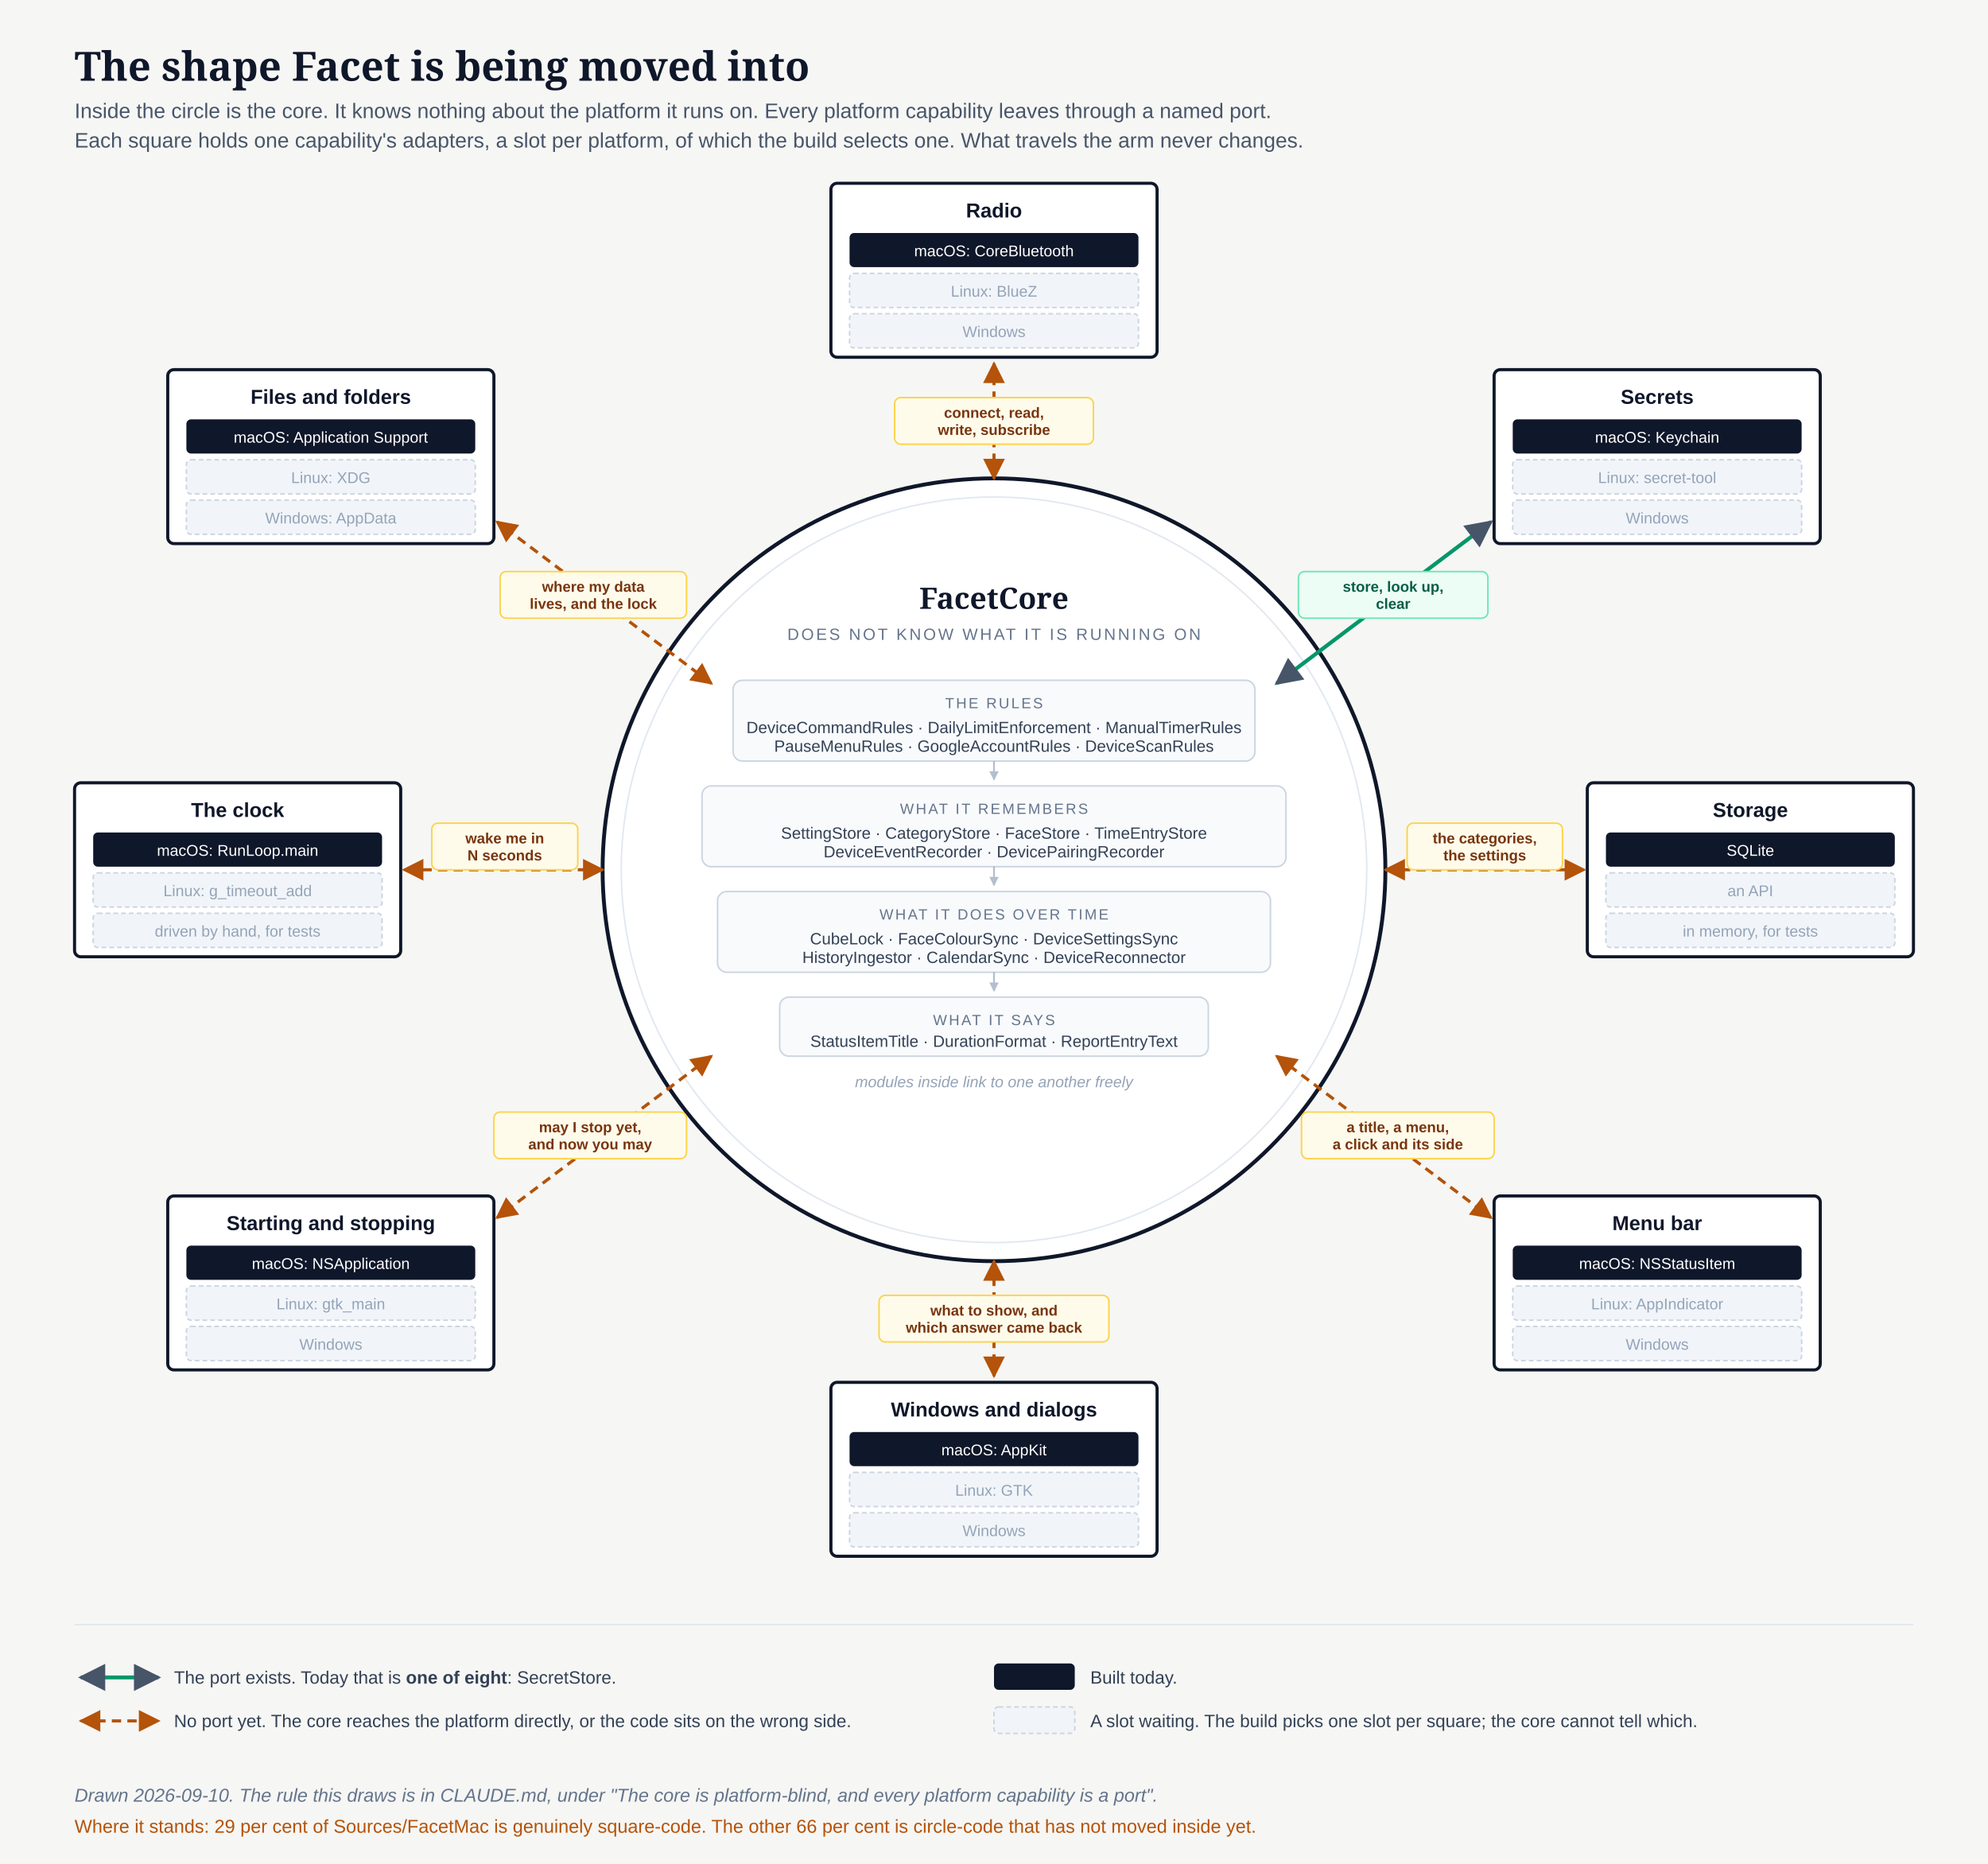
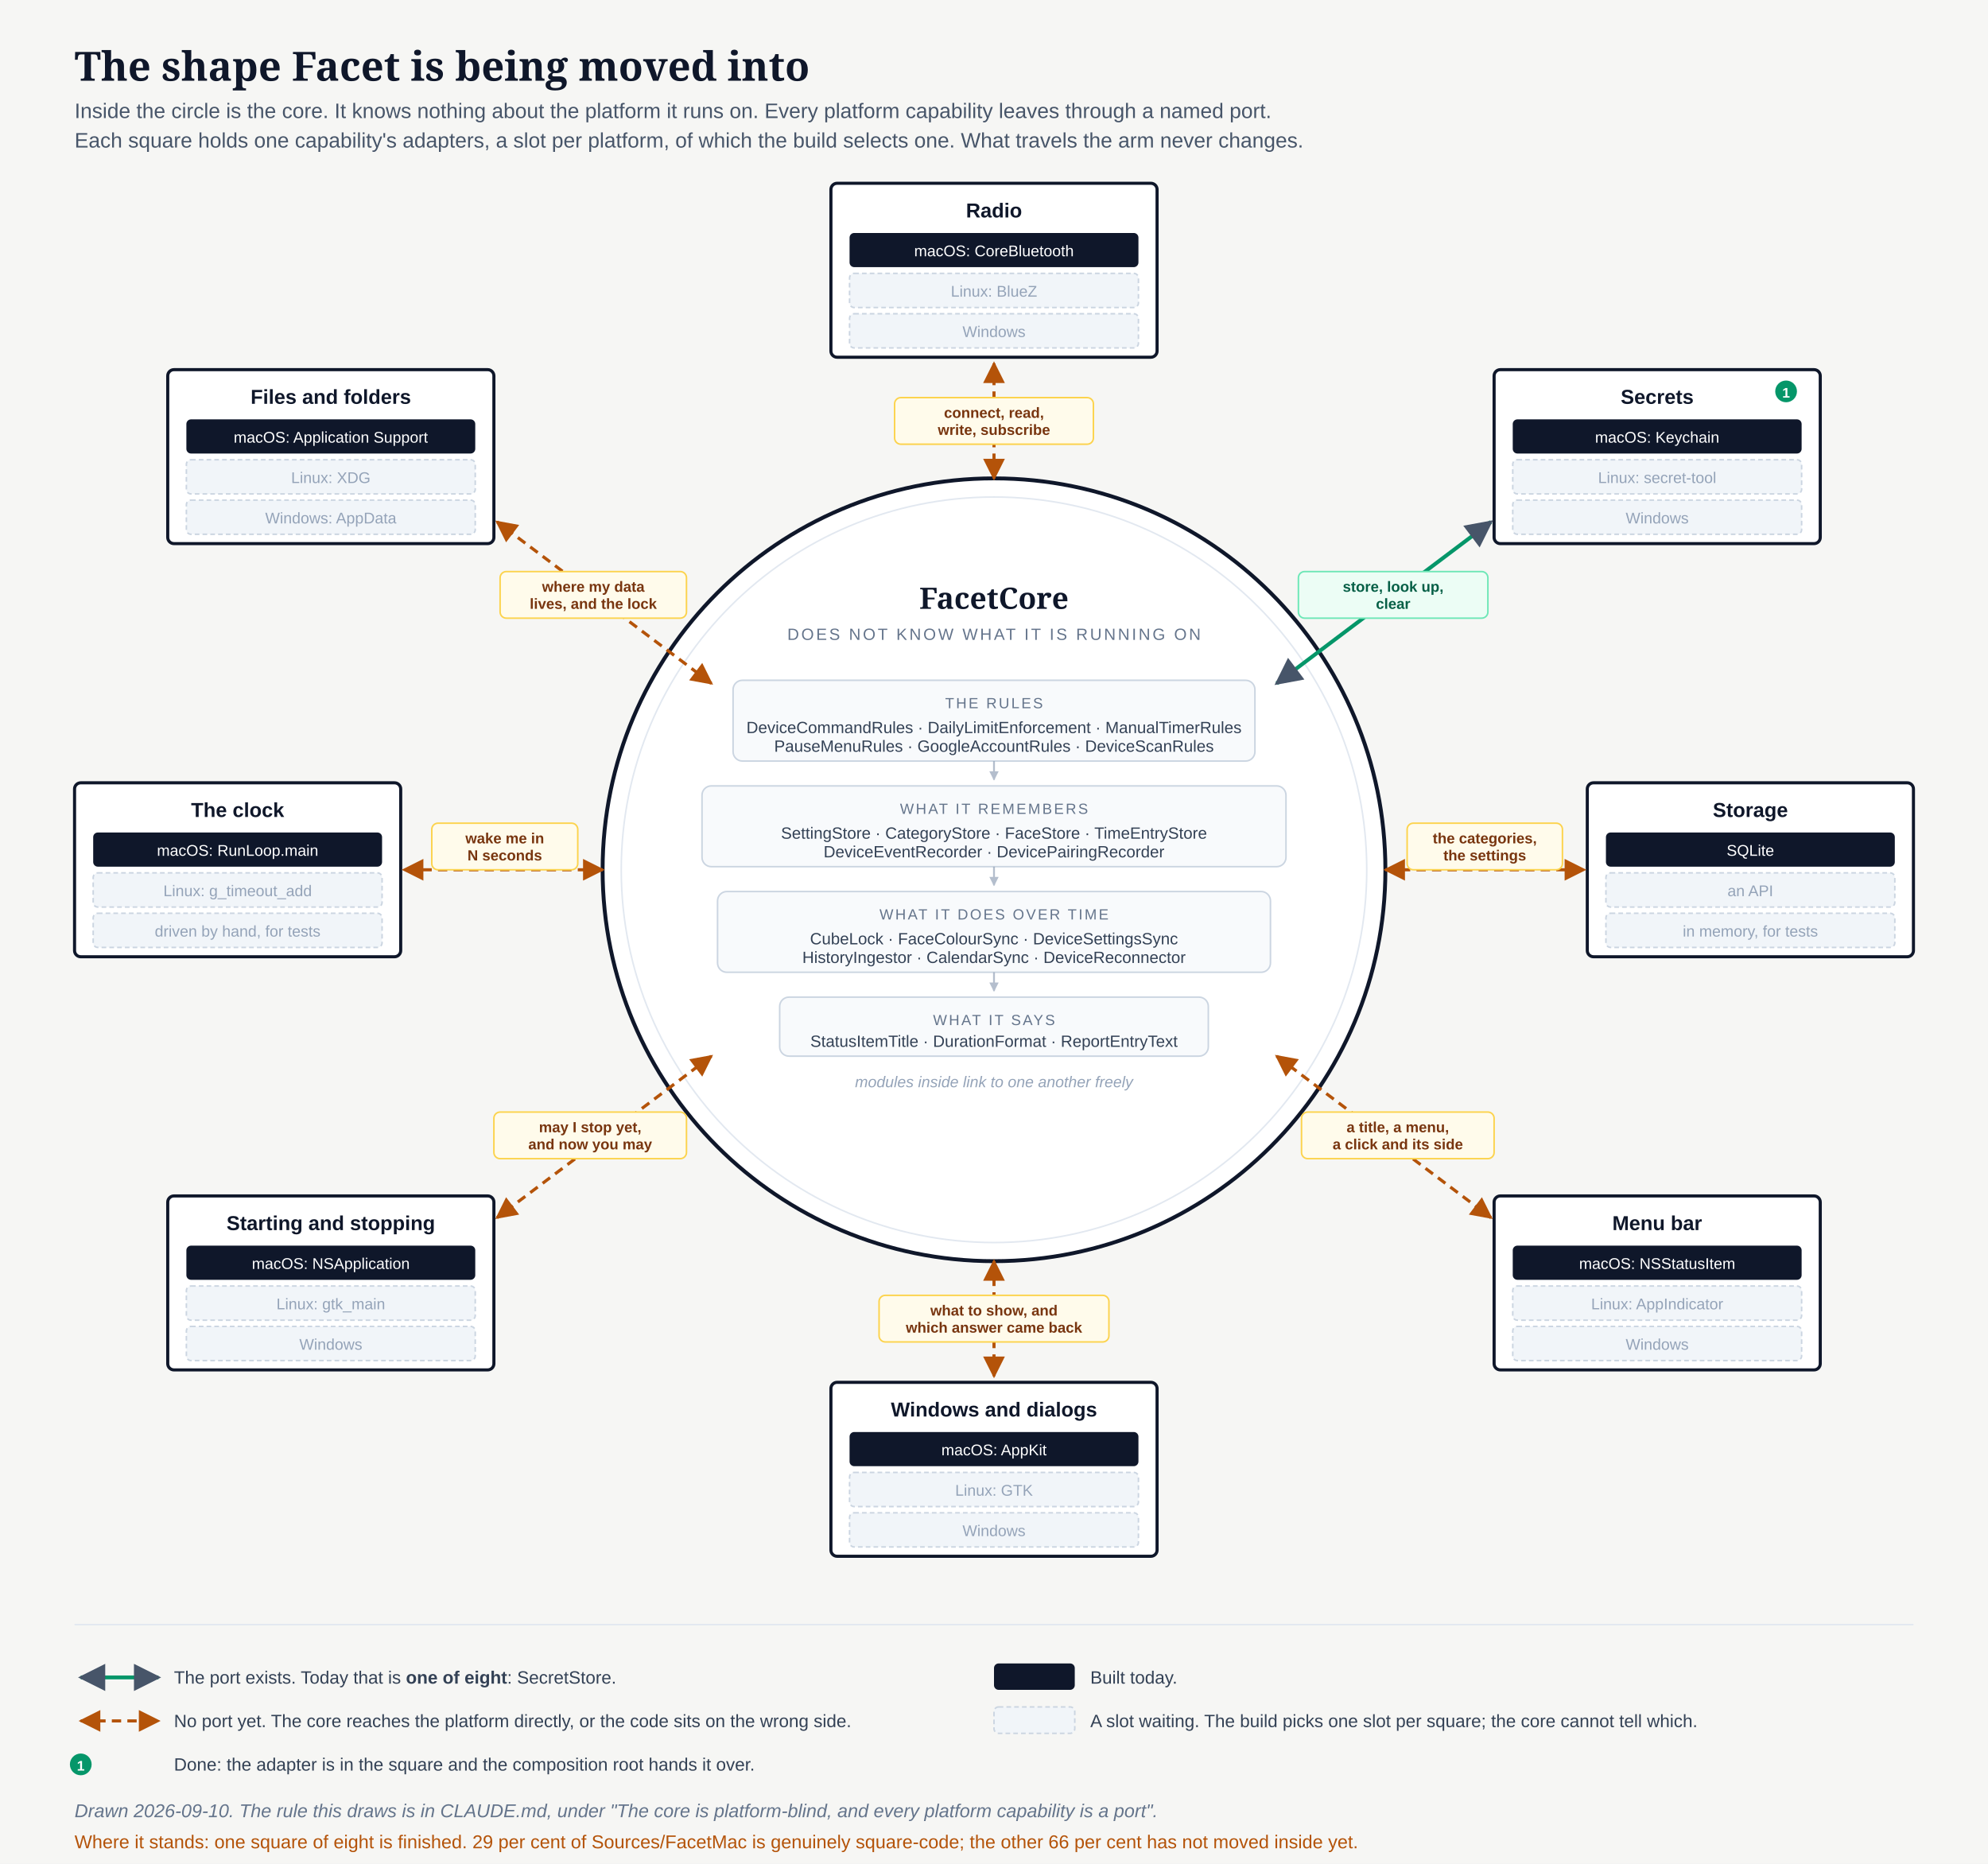
<svg xmlns="http://www.w3.org/2000/svg" viewBox="0 0 1280 1200" width="1280" height="1200" font-family="'IBM Plex Sans','Helvetica Neue',Arial,sans-serif">
  <defs>
    <marker id="arrow" viewBox="0 0 10 10" refX="9" refY="5" markerWidth="7" markerHeight="7" orient="auto-start-reverse">
      <path d="M 0 0 L 10 5 L 0 10 z" fill="#475569" />
    </marker>
    <marker id="arrowMissing" viewBox="0 0 10 10" refX="9" refY="5" markerWidth="7" markerHeight="7" orient="auto-start-reverse">
      <path d="M 0 0 L 10 5 L 0 10 z" fill="#b45309" />
    </marker>
    <marker id="arrowSmall" viewBox="0 0 10 10" refX="9" refY="5" markerWidth="5" markerHeight="5" orient="auto-start-reverse">
      <path d="M 0 0 L 10 5 L 0 10 z" fill="#94a3b8" />
    </marker>
  </defs>
  <rect width="1280" height="1200" fill="#f6f6f4" />
  <text x="48" y="52" font-size="26" font-weight="600" fill="#0f172a" font-family="Newsreader,Georgia,serif">The shape Facet is being moved into</text>
  <text x="48" y="76" font-size="13.5" fill="#475569">Inside the circle is the core. It knows nothing about the platform it runs on. Every platform capability leaves through a named port.</text>
  <text x="48" y="95" font-size="13.5" fill="#475569">Each square holds one capability's adapters, a slot per platform, of which the build selects one. What travels the arm never changes.</text>
  <circle cx="640" cy="560" r="252" fill="#ffffff" stroke="#0f172a" stroke-width="2.5" />
  <circle cx="640" cy="560" r="240" fill="none" stroke="#e2e8f0" stroke-width="1" />
  <text x="640" y="392" text-anchor="middle" font-size="19" font-weight="600" fill="#0f172a" font-family="Newsreader,Georgia,serif">FacetCore</text>
  <text x="640" y="412" text-anchor="middle" font-size="10.5" fill="#64748b" letter-spacing="1.4">DOES NOT KNOW WHAT IT IS RUNNING ON</text>
  <g font-size="11" fill="#334155" text-anchor="middle">
    <rect x="472" y="438" width="336" height="52" rx="6" fill="#f8fafc" stroke="#cbd5e1" />
    <text x="640" y="456" font-size="9.5" fill="#64748b" letter-spacing="1.2">THE RULES</text>
    <text x="640" y="472" font-size="10.5">DeviceCommandRules · DailyLimitEnforcement · ManualTimerRules</text>
    <text x="640" y="484" font-size="10.5">PauseMenuRules · GoogleAccountRules · DeviceScanRules</text>
    <rect x="452" y="506" width="376" height="52" rx="6" fill="#f8fafc" stroke="#cbd5e1" />
    <text x="640" y="524" font-size="9.5" fill="#64748b" letter-spacing="1.2">WHAT IT REMEMBERS</text>
    <text x="640" y="540" font-size="10.5">SettingStore · CategoryStore · FaceStore · TimeEntryStore</text>
    <text x="640" y="552" font-size="10.5">DeviceEventRecorder · DevicePairingRecorder</text>
    <rect x="462" y="574" width="356" height="52" rx="6" fill="#f8fafc" stroke="#cbd5e1" />
    <text x="640" y="592" font-size="9.5" fill="#64748b" letter-spacing="1.2">WHAT IT DOES OVER TIME</text>
    <text x="640" y="608" font-size="10.5">CubeLock · FaceColourSync · DeviceSettingsSync</text>
    <text x="640" y="620" font-size="10.5">HistoryIngestor · CalendarSync · DeviceReconnector</text>
    <rect x="502" y="642" width="276" height="38" rx="6" fill="#f8fafc" stroke="#cbd5e1" />
    <text x="640" y="660" font-size="9.5" fill="#64748b" letter-spacing="1.2">WHAT IT SAYS</text>
    <text x="640" y="674" font-size="10.5">StatusItemTitle · DurationFormat · ReportEntryText</text>
  </g>
  <g stroke="#94a3b8" stroke-width="1.2" marker-end="url(#arrowSmall)" opacity="0.7">
    <line x1="640" y1="490" x2="640" y2="502" />
    <line x1="640" y1="558" x2="640" y2="570" />
    <line x1="640" y1="626" x2="640" y2="638" />
  </g>
  <text x="640" y="700" text-anchor="middle" font-size="10" fill="#94a3b8" font-style="italic">modules inside link to one another freely</text>
  <g>
    <rect x="535" y="118" width="210" height="112" rx="4" fill="#ffffff" stroke="#0f172a" stroke-width="2" />
    <text x="640" y="140" text-anchor="middle" font-size="13" font-weight="600" fill="#0f172a">Radio</text>
    <rect x="547" y="150" width="186" height="22" rx="3" fill="#0f172a" />
    <text x="640" y="165" text-anchor="middle" font-size="10" fill="#ffffff">macOS: CoreBluetooth</text>
    <rect x="547" y="176" width="186" height="22" rx="3" fill="#f1f5f9" stroke="#cbd5e1" stroke-dasharray="3 2" />
    <text x="640" y="191" text-anchor="middle" font-size="10" fill="#94a3b8">Linux: BlueZ</text>
    <rect x="547" y="202" width="186" height="22" rx="3" fill="#f1f5f9" stroke="#cbd5e1" stroke-dasharray="3 2" />
    <text x="640" y="217" text-anchor="middle" font-size="10" fill="#94a3b8">Windows</text>
  </g>
  <line x1="640" y1="308" x2="640" y2="234" stroke="#b45309" stroke-width="2" stroke-dasharray="6 4" marker-end="url(#arrowMissing)" marker-start="url(#arrowMissing)" />
  <rect x="576" y="256" width="128" height="30" rx="4" fill="#fffbeb" stroke="#fcd34d" />
  <text x="640" y="269" text-anchor="middle" font-size="9.5" fill="#78350f" font-weight="600">connect, read,</text>
  <text x="640" y="280" text-anchor="middle" font-size="9.5" fill="#78350f" font-weight="600">write, subscribe</text>
  <g>
    <rect x="962" y="238" width="210" height="112" rx="4" fill="#ffffff" stroke="#0f172a" stroke-width="2" />
    <text x="1067" y="260" text-anchor="middle" font-size="13" font-weight="600" fill="#0f172a">Secrets</text>
    <rect x="974" y="270" width="186" height="22" rx="3" fill="#0f172a" />
    <text x="1067" y="285" text-anchor="middle" font-size="10" fill="#ffffff">macOS: Keychain</text>
+     <circle cx="1150" cy="252" r="7" fill="#059669" />
+     <text x="1150" y="256" text-anchor="middle" font-size="9" font-weight="700" fill="#ffffff">1</text>
    <rect x="974" y="296" width="186" height="22" rx="3" fill="#f1f5f9" stroke="#cbd5e1" stroke-dasharray="3 2" />
    <text x="1067" y="311" text-anchor="middle" font-size="10" fill="#94a3b8">Linux: secret-tool</text>
    <rect x="974" y="322" width="186" height="22" rx="3" fill="#f1f5f9" stroke="#cbd5e1" stroke-dasharray="3 2" />
    <text x="1067" y="337" text-anchor="middle" font-size="10" fill="#94a3b8">Windows</text>
  </g>
  <line x1="822" y1="440" x2="960" y2="336" stroke="#059669" stroke-width="2.5" marker-end="url(#arrow)" marker-start="url(#arrow)" />
  <rect x="836" y="368" width="122" height="30" rx="4" fill="#ecfdf5" stroke="#6ee7b7" />
  <text x="897" y="381" text-anchor="middle" font-size="9.5" fill="#065f46" font-weight="600">store, look up,</text>
  <text x="897" y="392" text-anchor="middle" font-size="9.5" fill="#065f46" font-weight="600">clear</text>
  <g>
    <rect x="1022" y="504" width="210" height="112" rx="4" fill="#ffffff" stroke="#0f172a" stroke-width="2" />
    <text x="1127" y="526" text-anchor="middle" font-size="13" font-weight="600" fill="#0f172a">Storage</text>
    <rect x="1034" y="536" width="186" height="22" rx="3" fill="#0f172a" />
    <text x="1127" y="551" text-anchor="middle" font-size="10" fill="#ffffff">SQLite</text>
    <rect x="1034" y="562" width="186" height="22" rx="3" fill="#f1f5f9" stroke="#cbd5e1" stroke-dasharray="3 2" />
    <text x="1127" y="577" text-anchor="middle" font-size="10" fill="#94a3b8">an API</text>
    <rect x="1034" y="588" width="186" height="22" rx="3" fill="#f1f5f9" stroke="#cbd5e1" stroke-dasharray="3 2" />
    <text x="1127" y="603" text-anchor="middle" font-size="10" fill="#94a3b8">in memory, for tests</text>
  </g>
  <line x1="892" y1="560" x2="1020" y2="560" stroke="#b45309" stroke-width="2" stroke-dasharray="6 4" marker-end="url(#arrowMissing)" marker-start="url(#arrowMissing)" />
  <rect x="906" y="530" width="100" height="30" rx="4" fill="#fffbeb" stroke="#fcd34d" />
  <text x="956" y="543" text-anchor="middle" font-size="9.5" fill="#78350f" font-weight="600">the categories,</text>
  <text x="956" y="554" text-anchor="middle" font-size="9.5" fill="#78350f" font-weight="600">the settings</text>
  <g>
    <rect x="962" y="770" width="210" height="112" rx="4" fill="#ffffff" stroke="#0f172a" stroke-width="2" />
    <text x="1067" y="792" text-anchor="middle" font-size="13" font-weight="600" fill="#0f172a">Menu bar</text>
    <rect x="974" y="802" width="186" height="22" rx="3" fill="#0f172a" />
    <text x="1067" y="817" text-anchor="middle" font-size="10" fill="#ffffff">macOS: NSStatusItem</text>
    <rect x="974" y="828" width="186" height="22" rx="3" fill="#f1f5f9" stroke="#cbd5e1" stroke-dasharray="3 2" />
    <text x="1067" y="843" text-anchor="middle" font-size="10" fill="#94a3b8">Linux: AppIndicator</text>
    <rect x="974" y="854" width="186" height="22" rx="3" fill="#f1f5f9" stroke="#cbd5e1" stroke-dasharray="3 2" />
    <text x="1067" y="869" text-anchor="middle" font-size="10" fill="#94a3b8">Windows</text>
  </g>
  <line x1="822" y1="680" x2="960" y2="784" stroke="#b45309" stroke-width="2" stroke-dasharray="6 4" marker-end="url(#arrowMissing)" marker-start="url(#arrowMissing)" />
  <rect x="838" y="716" width="124" height="30" rx="4" fill="#fffbeb" stroke="#fcd34d" />
  <text x="900" y="729" text-anchor="middle" font-size="9.5" fill="#78350f" font-weight="600">a title, a menu,</text>
  <text x="900" y="740" text-anchor="middle" font-size="9.5" fill="#78350f" font-weight="600">a click and its side</text>
  <g>
    <rect x="535" y="890" width="210" height="112" rx="4" fill="#ffffff" stroke="#0f172a" stroke-width="2" />
    <text x="640" y="912" text-anchor="middle" font-size="13" font-weight="600" fill="#0f172a">Windows and dialogs</text>
    <rect x="547" y="922" width="186" height="22" rx="3" fill="#0f172a" />
    <text x="640" y="937" text-anchor="middle" font-size="10" fill="#ffffff">macOS: AppKit</text>
    <rect x="547" y="948" width="186" height="22" rx="3" fill="#f1f5f9" stroke="#cbd5e1" stroke-dasharray="3 2" />
    <text x="640" y="963" text-anchor="middle" font-size="10" fill="#94a3b8">Linux: GTK</text>
    <rect x="547" y="974" width="186" height="22" rx="3" fill="#f1f5f9" stroke="#cbd5e1" stroke-dasharray="3 2" />
    <text x="640" y="989" text-anchor="middle" font-size="10" fill="#94a3b8">Windows</text>
  </g>
  <line x1="640" y1="812" x2="640" y2="886" stroke="#b45309" stroke-width="2" stroke-dasharray="6 4" marker-end="url(#arrowMissing)" marker-start="url(#arrowMissing)" />
  <rect x="566" y="834" width="148" height="30" rx="4" fill="#fffbeb" stroke="#fcd34d" />
  <text x="640" y="847" text-anchor="middle" font-size="9.5" fill="#78350f" font-weight="600">what to show, and</text>
  <text x="640" y="858" text-anchor="middle" font-size="9.5" fill="#78350f" font-weight="600">which answer came back</text>
  <g>
    <rect x="108" y="770" width="210" height="112" rx="4" fill="#ffffff" stroke="#0f172a" stroke-width="2" />
    <text x="213" y="792" text-anchor="middle" font-size="13" font-weight="600" fill="#0f172a">Starting and stopping</text>
    <rect x="120" y="802" width="186" height="22" rx="3" fill="#0f172a" />
    <text x="213" y="817" text-anchor="middle" font-size="10" fill="#ffffff">macOS: NSApplication</text>
    <rect x="120" y="828" width="186" height="22" rx="3" fill="#f1f5f9" stroke="#cbd5e1" stroke-dasharray="3 2" />
    <text x="213" y="843" text-anchor="middle" font-size="10" fill="#94a3b8">Linux: gtk_main</text>
    <rect x="120" y="854" width="186" height="22" rx="3" fill="#f1f5f9" stroke="#cbd5e1" stroke-dasharray="3 2" />
    <text x="213" y="869" text-anchor="middle" font-size="10" fill="#94a3b8">Windows</text>
  </g>
  <line x1="458" y1="680" x2="320" y2="784" stroke="#b45309" stroke-width="2" stroke-dasharray="6 4" marker-end="url(#arrowMissing)" marker-start="url(#arrowMissing)" />
  <rect x="318" y="716" width="124" height="30" rx="4" fill="#fffbeb" stroke="#fcd34d" />
  <text x="380" y="729" text-anchor="middle" font-size="9.5" fill="#78350f" font-weight="600">may I stop yet,</text>
  <text x="380" y="740" text-anchor="middle" font-size="9.5" fill="#78350f" font-weight="600">and now you may</text>
  <g>
    <rect x="48" y="504" width="210" height="112" rx="4" fill="#ffffff" stroke="#0f172a" stroke-width="2" />
    <text x="153" y="526" text-anchor="middle" font-size="13" font-weight="600" fill="#0f172a">The clock</text>
    <rect x="60" y="536" width="186" height="22" rx="3" fill="#0f172a" />
    <text x="153" y="551" text-anchor="middle" font-size="10" fill="#ffffff">macOS: RunLoop.main</text>
    <rect x="60" y="562" width="186" height="22" rx="3" fill="#f1f5f9" stroke="#cbd5e1" stroke-dasharray="3 2" />
    <text x="153" y="577" text-anchor="middle" font-size="10" fill="#94a3b8">Linux: g_timeout_add</text>
    <rect x="60" y="588" width="186" height="22" rx="3" fill="#f1f5f9" stroke="#cbd5e1" stroke-dasharray="3 2" />
    <text x="153" y="603" text-anchor="middle" font-size="10" fill="#94a3b8">driven by hand, for tests</text>
  </g>
  <line x1="388" y1="560" x2="260" y2="560" stroke="#b45309" stroke-width="2" stroke-dasharray="6 4" marker-end="url(#arrowMissing)" marker-start="url(#arrowMissing)" />
  <rect x="278" y="530" width="94" height="30" rx="4" fill="#fffbeb" stroke="#fcd34d" />
  <text x="325" y="543" text-anchor="middle" font-size="9.5" fill="#78350f" font-weight="600">wake me in</text>
  <text x="325" y="554" text-anchor="middle" font-size="9.5" fill="#78350f" font-weight="600">N seconds</text>
  <g>
    <rect x="108" y="238" width="210" height="112" rx="4" fill="#ffffff" stroke="#0f172a" stroke-width="2" />
    <text x="213" y="260" text-anchor="middle" font-size="13" font-weight="600" fill="#0f172a">Files and folders</text>
    <rect x="120" y="270" width="186" height="22" rx="3" fill="#0f172a" />
    <text x="213" y="285" text-anchor="middle" font-size="10" fill="#ffffff">macOS: Application Support</text>
    <rect x="120" y="296" width="186" height="22" rx="3" fill="#f1f5f9" stroke="#cbd5e1" stroke-dasharray="3 2" />
    <text x="213" y="311" text-anchor="middle" font-size="10" fill="#94a3b8">Linux: XDG</text>
    <rect x="120" y="322" width="186" height="22" rx="3" fill="#f1f5f9" stroke="#cbd5e1" stroke-dasharray="3 2" />
    <text x="213" y="337" text-anchor="middle" font-size="10" fill="#94a3b8">Windows: AppData</text>
  </g>
  <line x1="458" y1="440" x2="320" y2="336" stroke="#b45309" stroke-width="2" stroke-dasharray="6 4" marker-end="url(#arrowMissing)" marker-start="url(#arrowMissing)" />
  <rect x="322" y="368" width="120" height="30" rx="4" fill="#fffbeb" stroke="#fcd34d" />
  <text x="382" y="381" text-anchor="middle" font-size="9.5" fill="#78350f" font-weight="600">where my data</text>
  <text x="382" y="392" text-anchor="middle" font-size="9.5" fill="#78350f" font-weight="600">lives, and the lock</text>
  <line x1="48" y1="1046" x2="1232" y2="1046" stroke="#e2e8f0" stroke-width="1" />
  <g font-size="11.5" fill="#334155">
    <line x1="52" y1="1080" x2="102" y2="1080" stroke="#059669" stroke-width="2.5" marker-end="url(#arrow)" marker-start="url(#arrow)" />
    <text x="112" y="1084">The port exists. Today that is <tspan font-weight="600">one of eight</tspan>: SecretStore.</text>
    <line x1="52" y1="1108" x2="102" y2="1108" stroke="#b45309" stroke-width="2" stroke-dasharray="6 4" marker-end="url(#arrowMissing)" marker-start="url(#arrowMissing)" />
    <text x="112" y="1112">No port yet. The core reaches the platform directly, or the code sits on the wrong side.</text>
    <rect x="640" y="1071" width="52" height="17" rx="3" fill="#0f172a" />
    <text x="702" y="1084">Built today.</text>
    <rect x="640" y="1099" width="52" height="17" rx="3" fill="#f1f5f9" stroke="#cbd5e1" stroke-dasharray="3 2" />
    <text x="702" y="1112">A slot waiting. The build picks one slot per square; the core cannot tell which.</text>
+     <circle cx="52" cy="1136" r="7" fill="#059669" />
+     <text x="52" y="1140" text-anchor="middle" font-size="9" font-weight="700" fill="#ffffff">1</text>
+     <text x="112" y="1140">Done: the adapter is in the square and the composition root hands it over.</text>
  </g>
-   <text x="48" y="1160" font-size="12" fill="#64748b" font-style="italic">Drawn 2026-09-10. The rule this draws is in CLAUDE.md, under "The core is platform-blind, and every platform capability is a port".</text>
-   <text x="48" y="1180" font-size="12" fill="#b45309">Where it stands: 29 per cent of Sources/FacetMac is genuinely square-code. The other 66 per cent is circle-code that has not moved inside yet.</text>
+   <text x="48" y="1170" font-size="12" fill="#64748b" font-style="italic">Drawn 2026-09-10. The rule this draws is in CLAUDE.md, under "The core is platform-blind, and every platform capability is a port".</text>
+   <text x="48" y="1190" font-size="12" fill="#b45309">Where it stands: one square of eight is finished. 29 per cent of Sources/FacetMac is genuinely square-code; the other 66 per cent has not moved inside yet.</text>
</svg>
